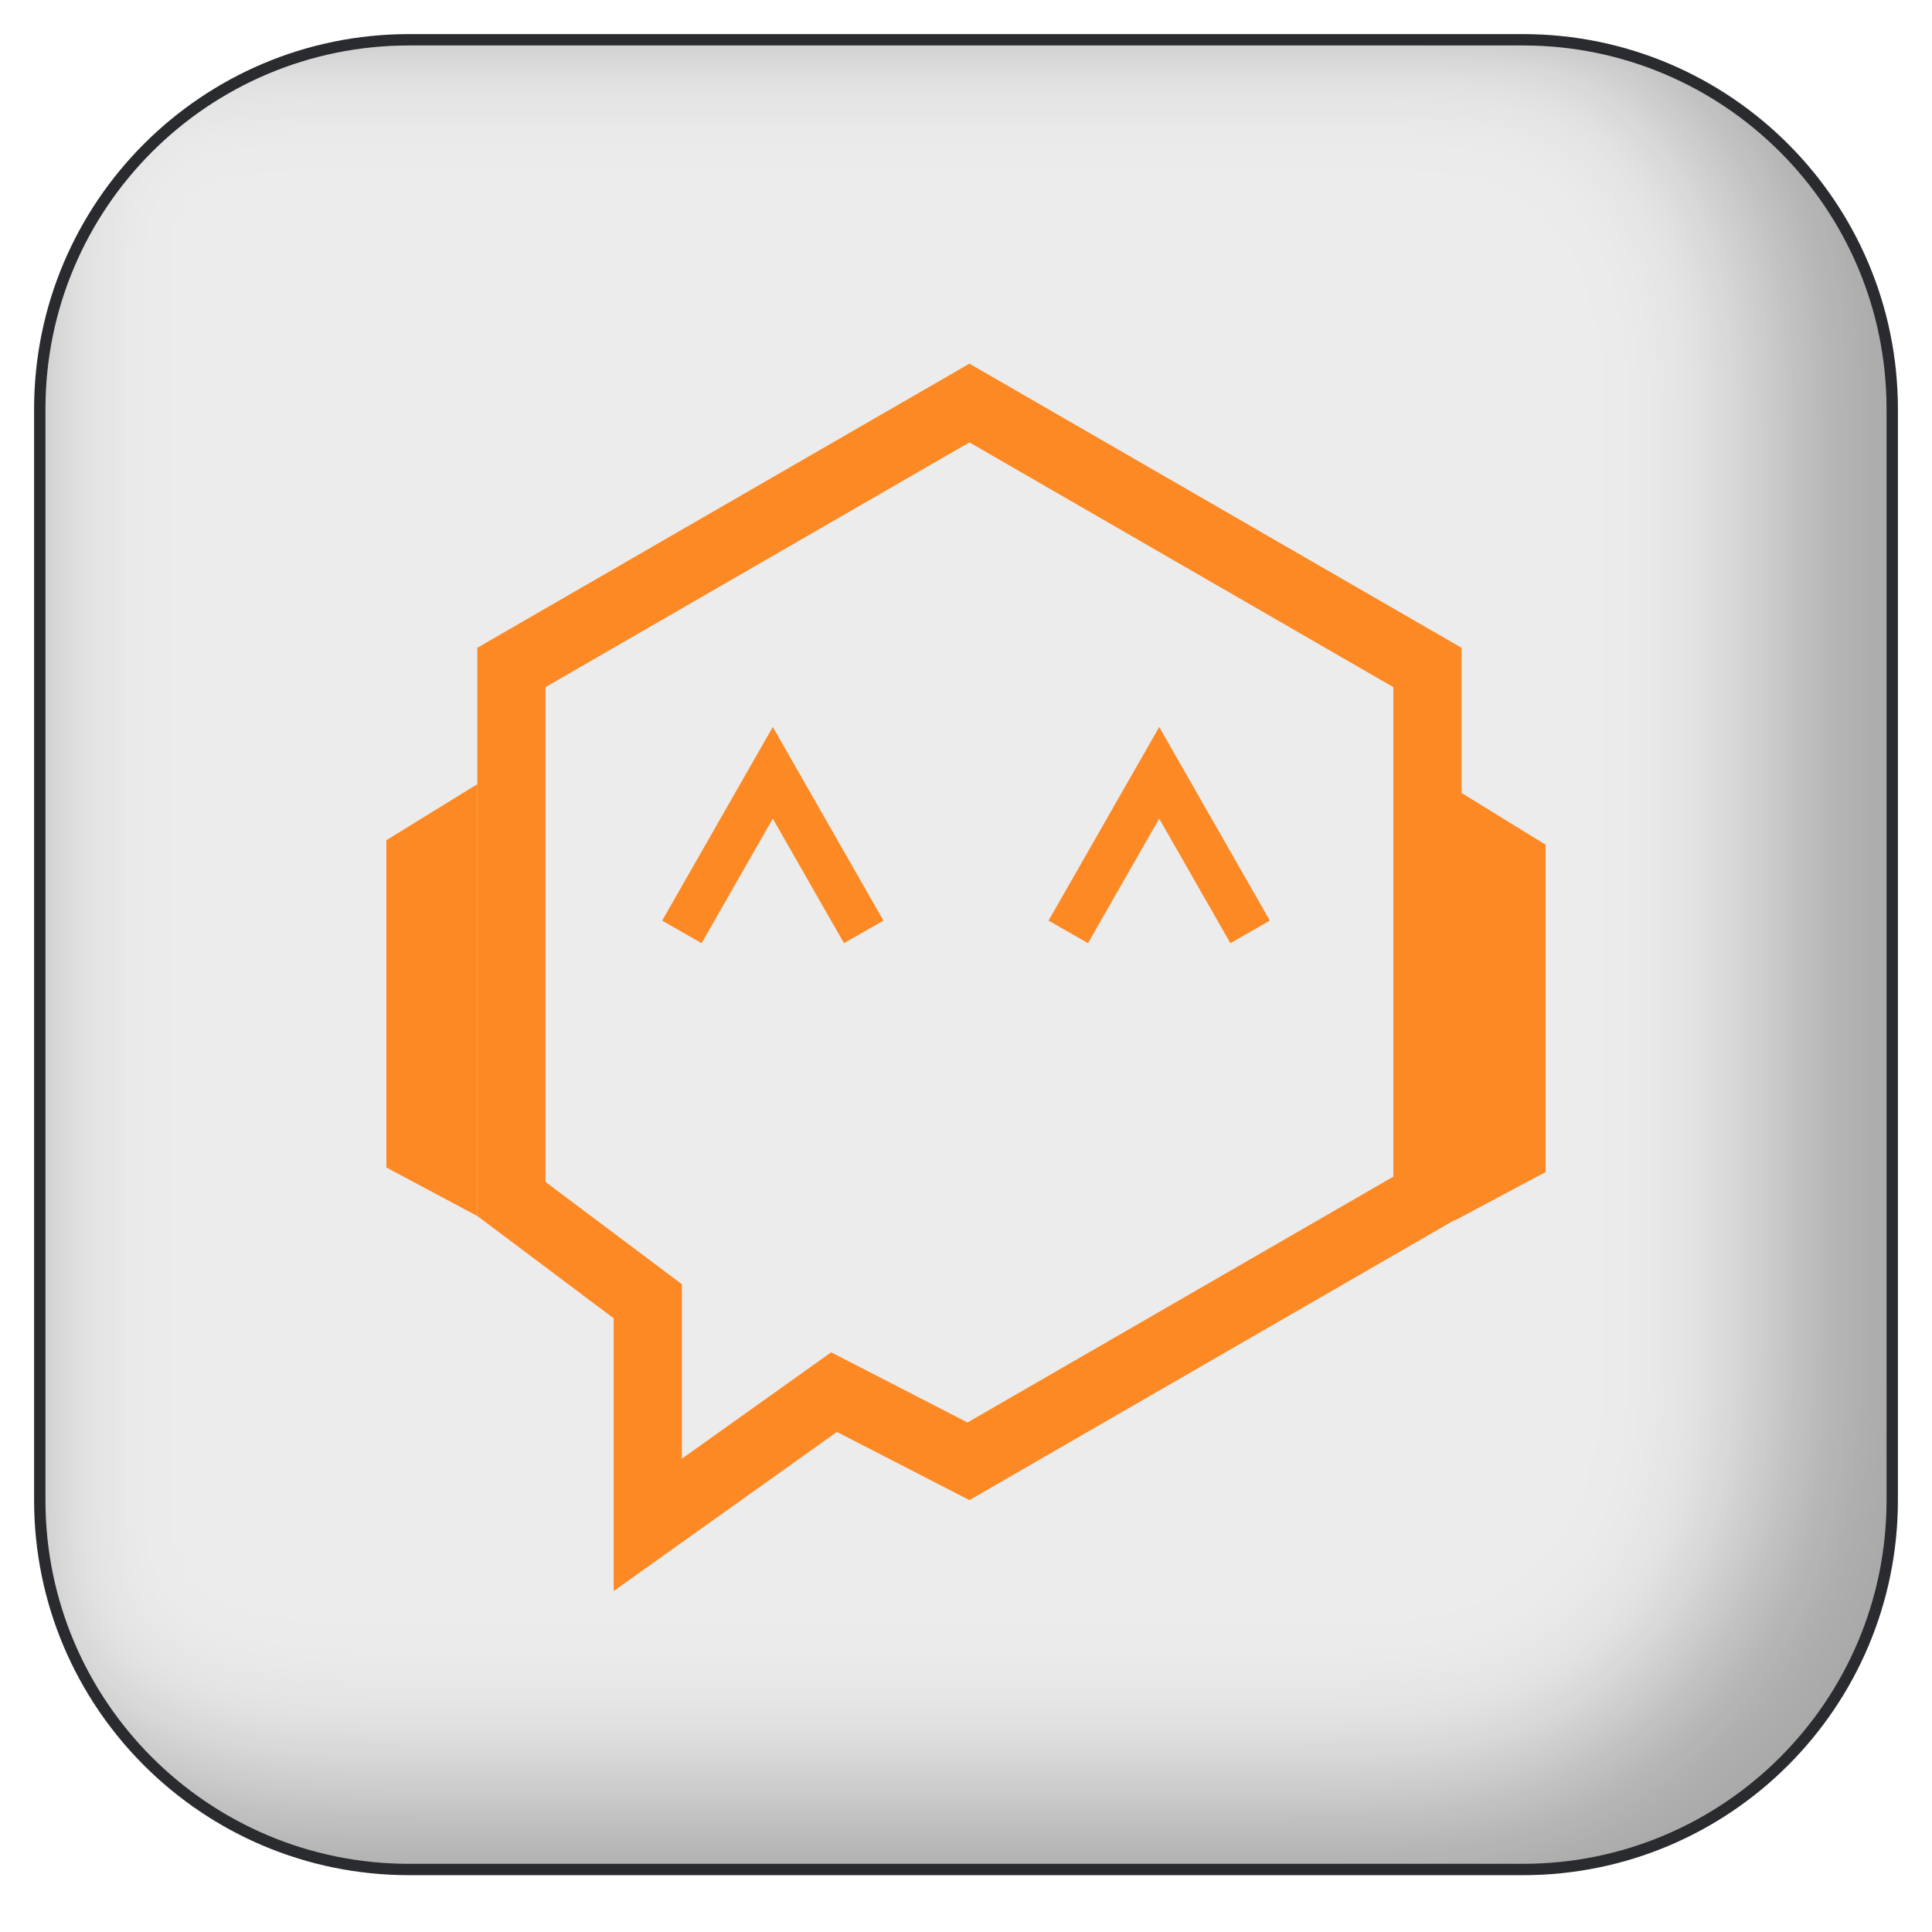
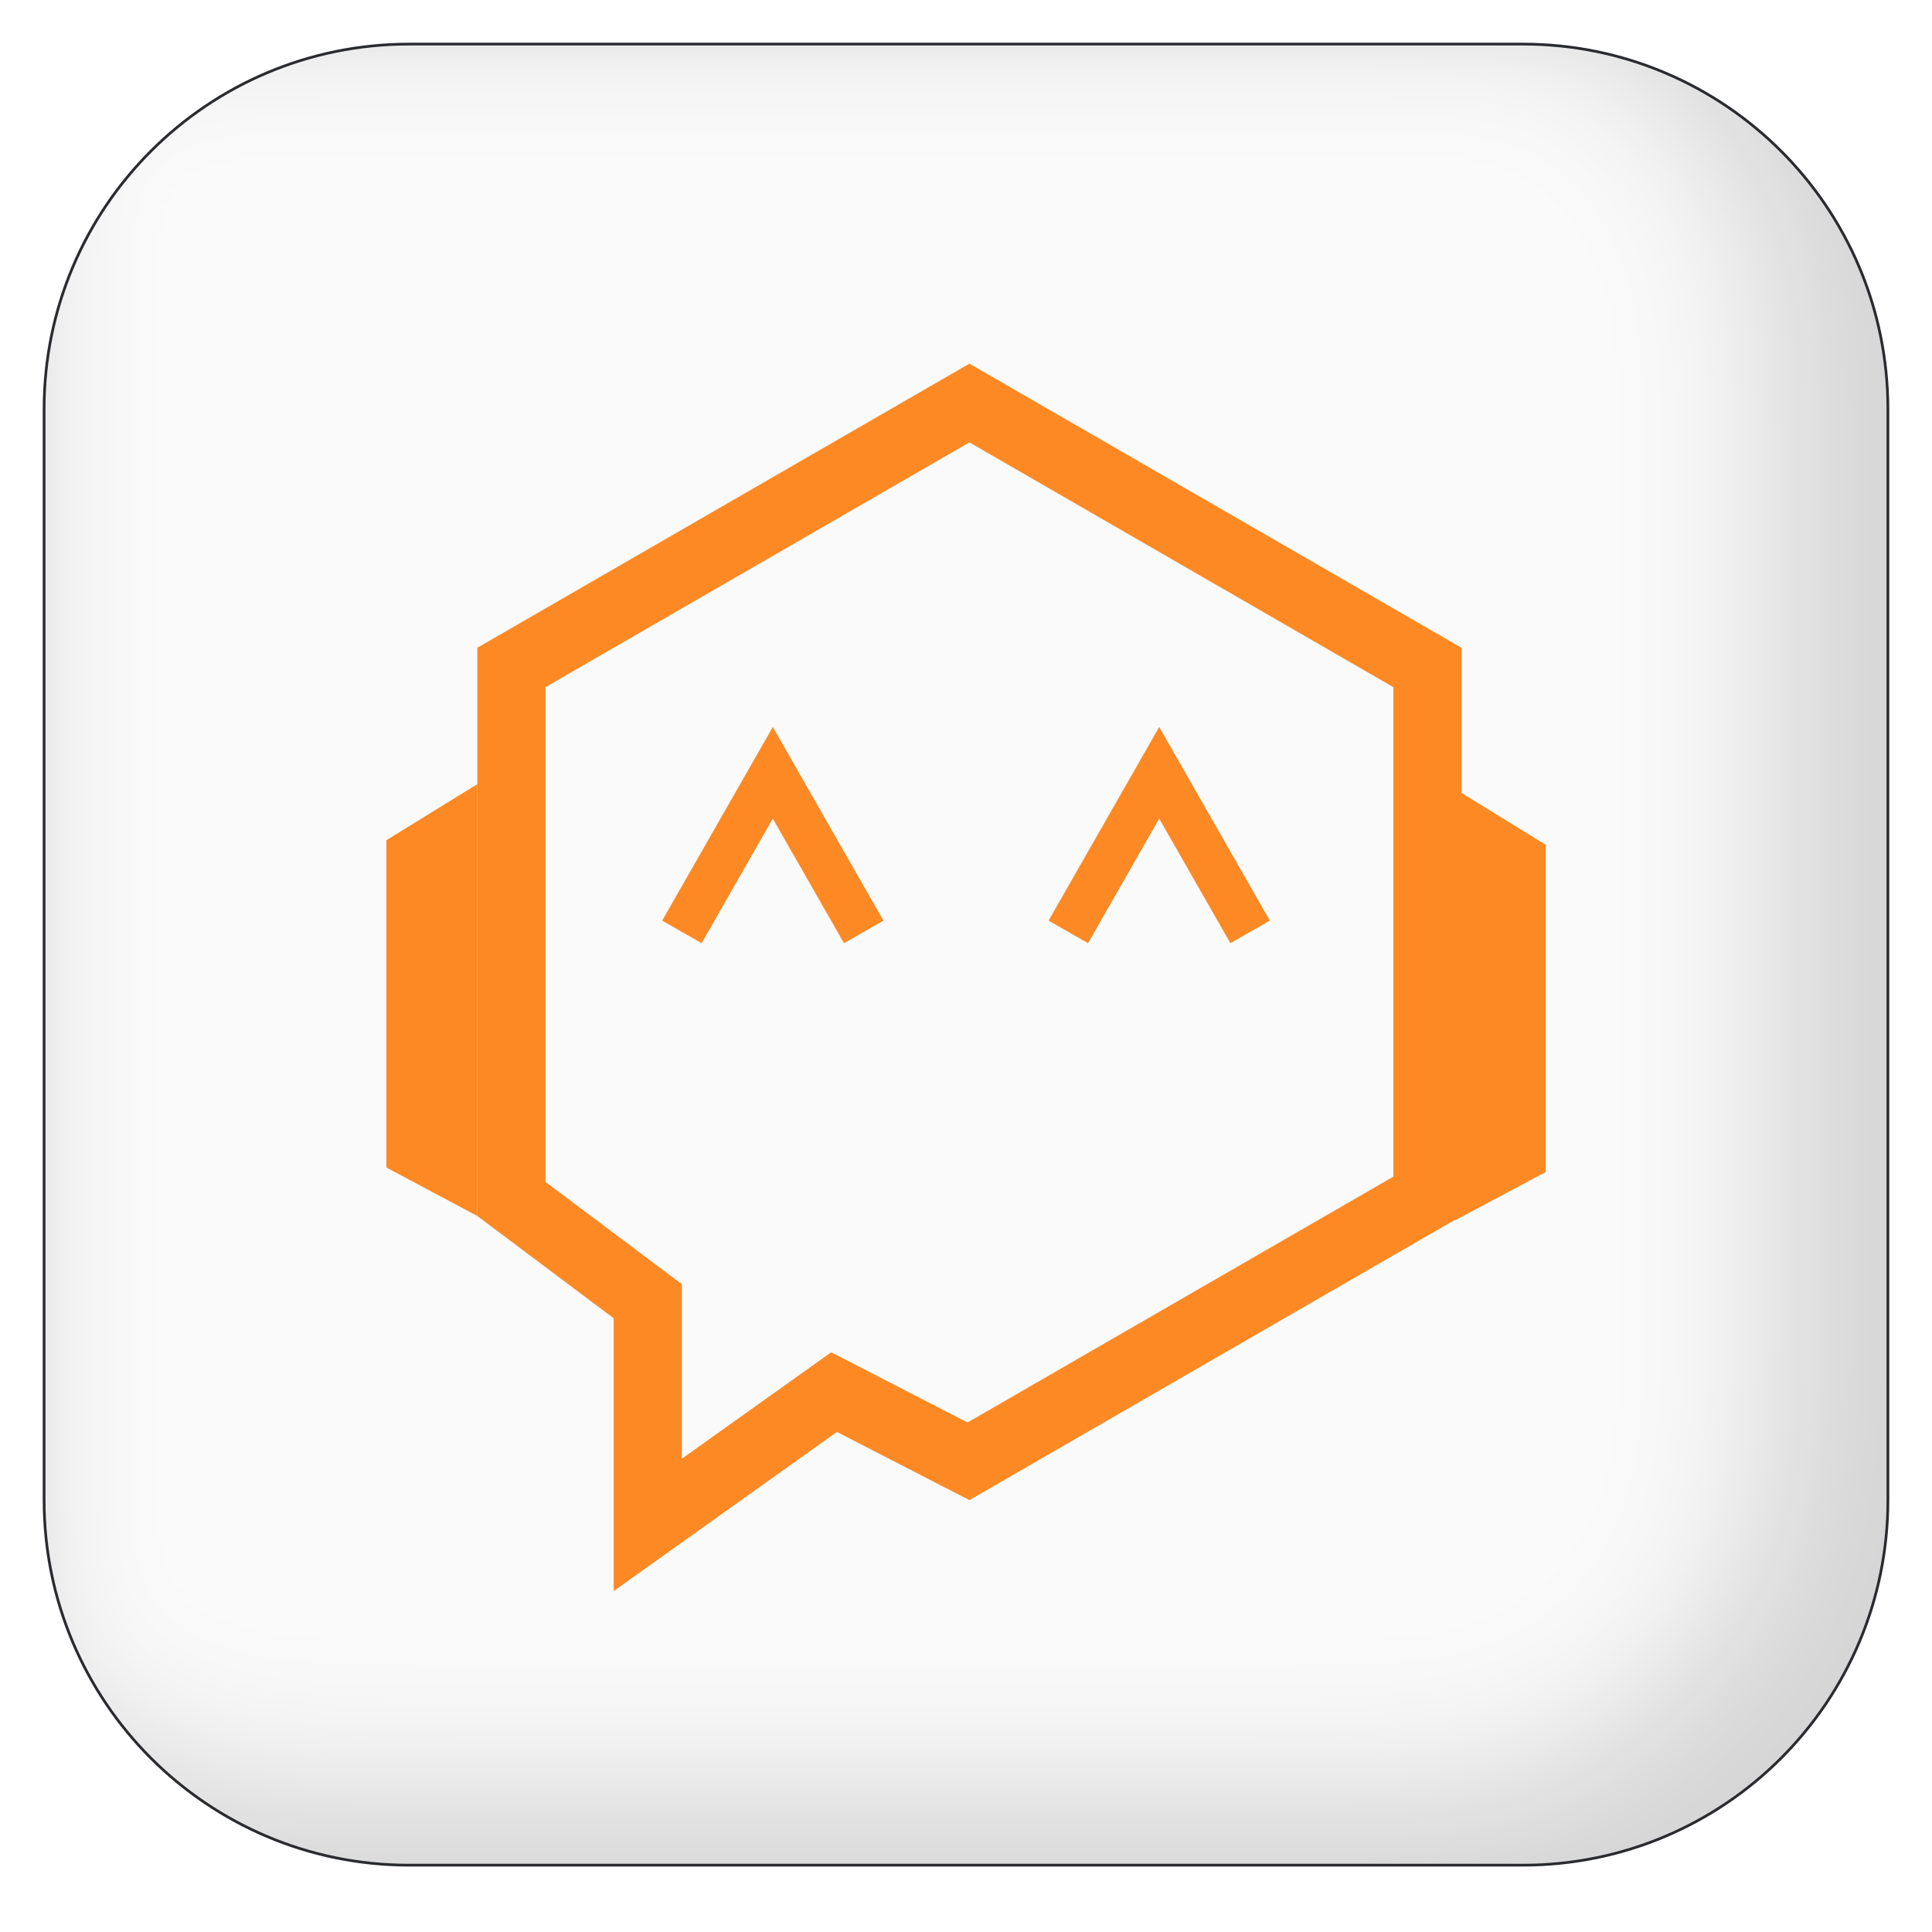
<svg xmlns="http://www.w3.org/2000/svg" width="85" height="85" viewBox="0 0 85 85" fill="none">
-   <g filter="url(#filter0_i_1064_408)">
-     <rect x="2" y="2" width="81" height="80" rx="16" fill="#ECECEC" />
+   <g filter="url(#filter0_i_1087_10)">
+     <rect x="2" y="2" width="81" height="80" rx="16" fill="#FAFAFA" />
  </g>
-   <rect x="1.75" y="1.75" width="81.5" height="80.5" rx="16.25" stroke="#292B2F" stroke-width="0.5" />
+   <rect x="1.94" y="1.94" width="81.12" height="80.12" rx="16.06" stroke="#292B2F" stroke-width="0.12" />
  <path d="M28.5 57.25L27.9 56.8L22.5 52.749V29.365L42.65 17.731L62.802 29.366V52.633L42.609 64.291L37.507 61.666L36.694 61.248L35.95 61.778L28.5 67.088V57.25Z" stroke="#FD8924" stroke-width="3" />
  <path d="M68 51.566L64 53.7V34.7L68 37.164V51.566Z" fill="#FD8924" />
  <path d="M17 51.366L21 53.5V34.5L17 36.964V51.366Z" fill="#FD8924" />
  <path d="M30 41L34 34L38 41" stroke="#FD8924" stroke-width="2" />
  <path d="M47 41L51 34L55 41" stroke="#FD8924" stroke-width="2" />
  <defs>
-     <filter id="filter0_i_1064_408" x="-3.5" y="-1.5" width="87" height="84" filterUnits="userSpaceOnUse" color-interpolation-filters="sRGB">
+     <filter id="filter0_i_1087_10" x="-3.12" y="-1.12" width="86.24" height="83.24" filterUnits="userSpaceOnUse" color-interpolation-filters="sRGB">
      <feFlood flood-opacity="0" result="BackgroundImageFix" />
      <feBlend mode="normal" in="SourceGraphic" in2="BackgroundImageFix" result="shape" />
      <feColorMatrix in="SourceAlpha" type="matrix" values="0 0 0 0 0 0 0 0 0 0 0 0 0 0 0 0 0 0 127 0" result="hardAlpha" />
      <feOffset dx="-5" dy="-3" />
      <feGaussianBlur stdDeviation="3.4" />
      <feComposite in2="hardAlpha" operator="arithmetic" k2="-1" k3="1" />
-       <feColorMatrix type="matrix" values="0 0 0 0 0 0 0 0 0 0 0 0 0 0 0 0 0 0 0.29 0" />
-       <feBlend mode="normal" in2="shape" result="effect1_innerShadow_1064_408" />
+       <feColorMatrix type="matrix" values="0 0 0 0 0 0 0 0 0 0 0 0 0 0 0 0 0 0 0.15 0" />
+       <feBlend mode="normal" in2="shape" result="effect1_innerShadow_1087_10" />
    </filter>
  </defs>
</svg>
